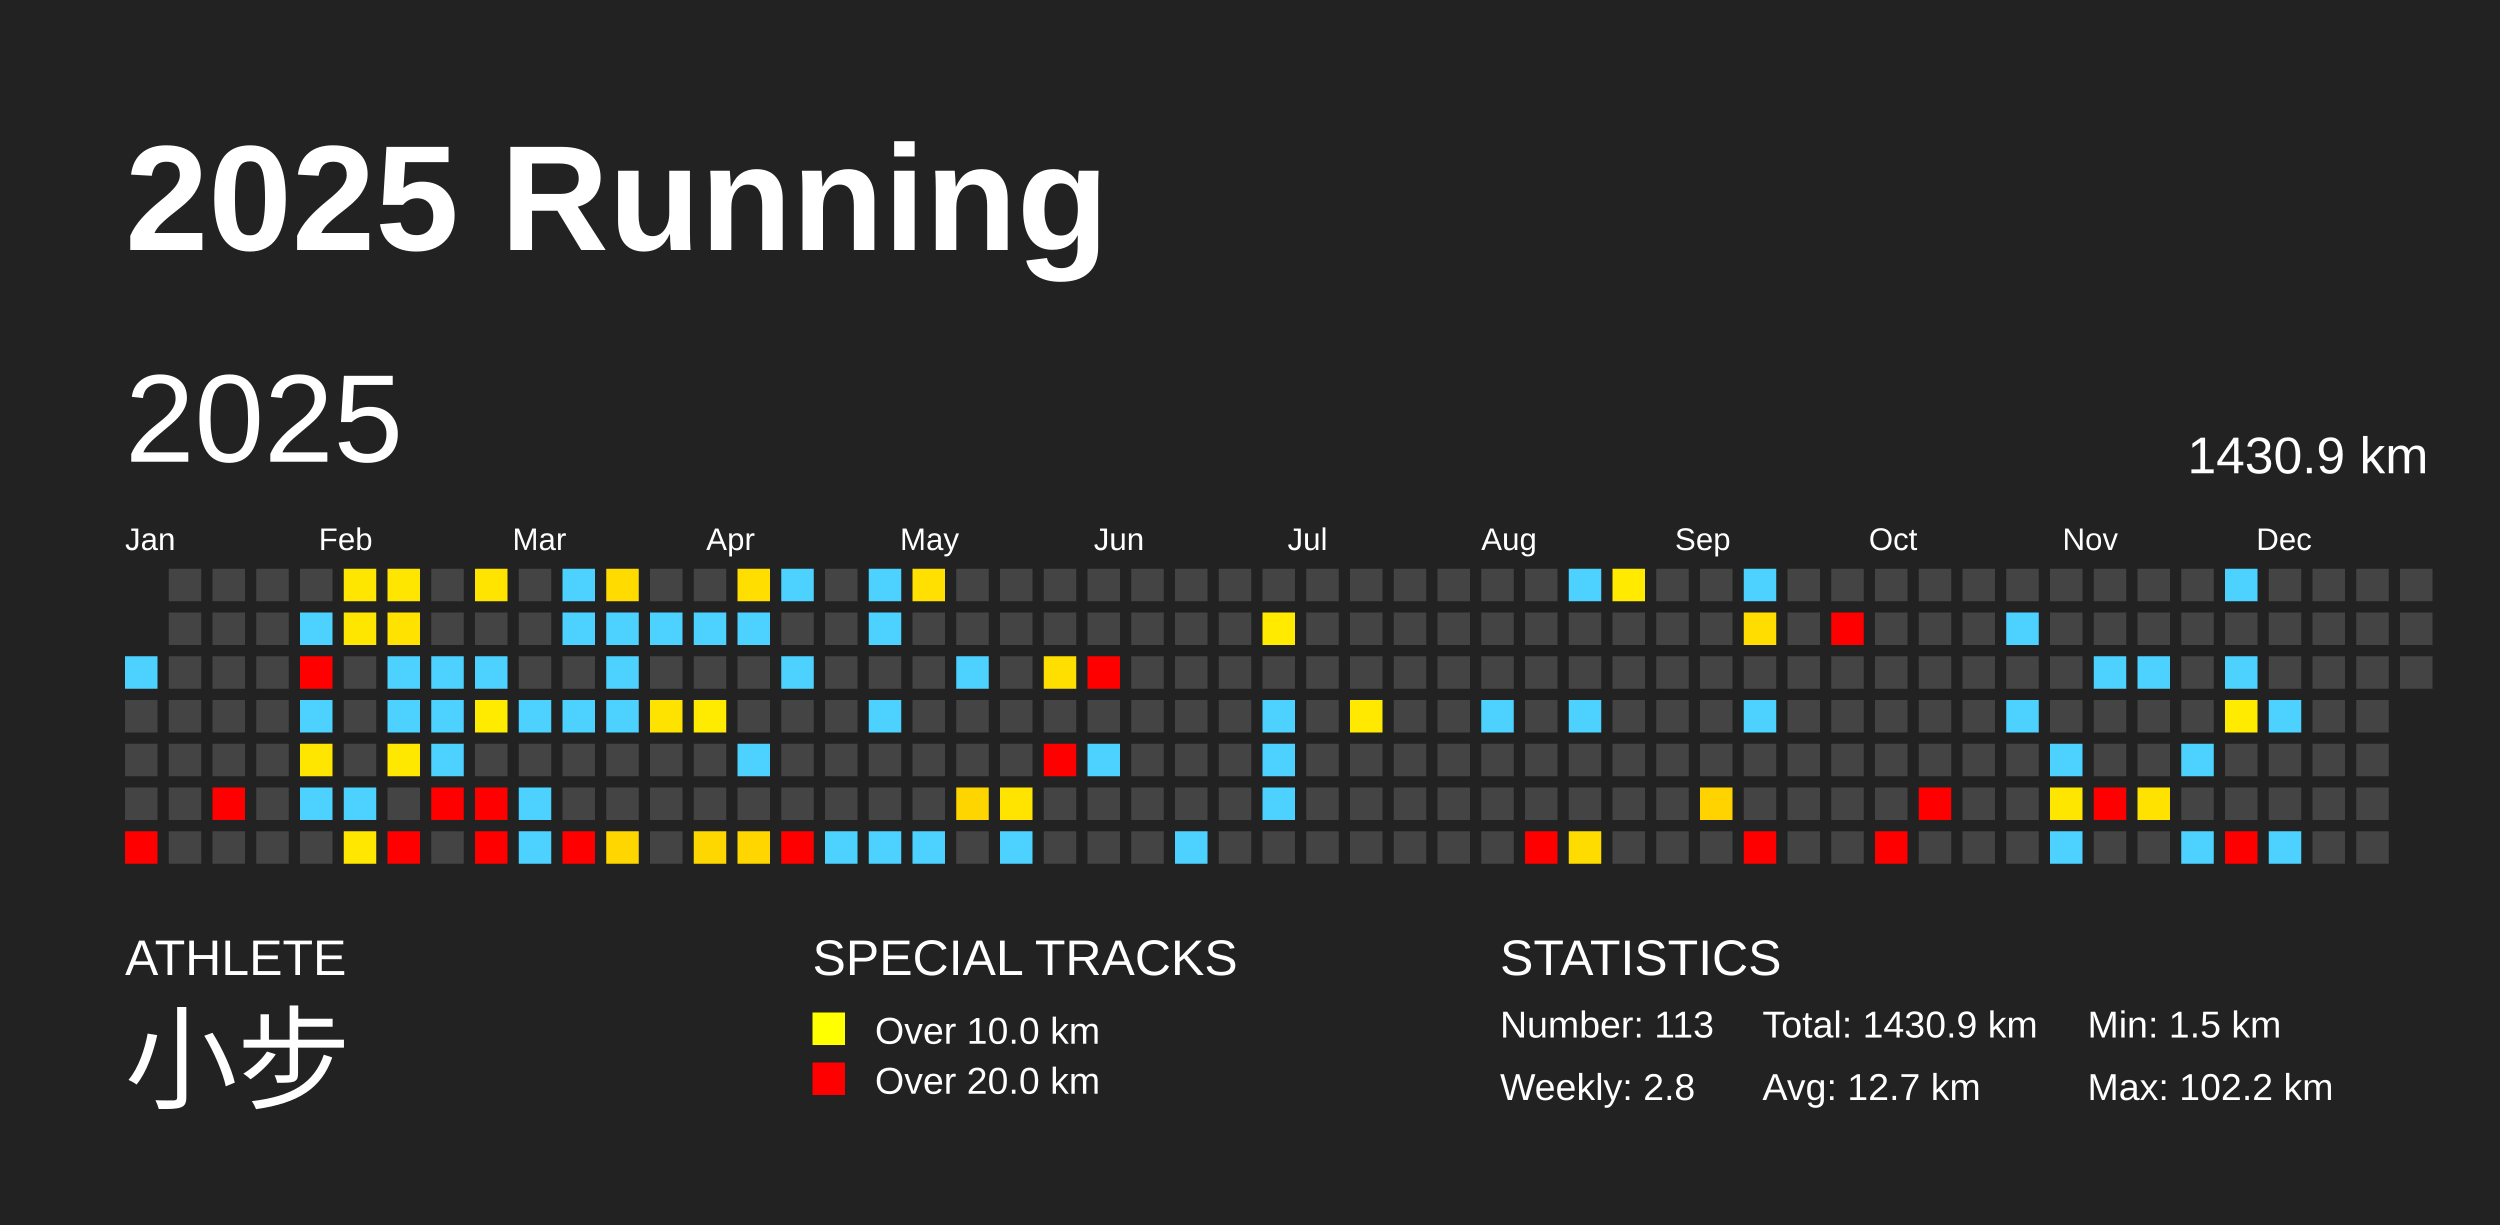
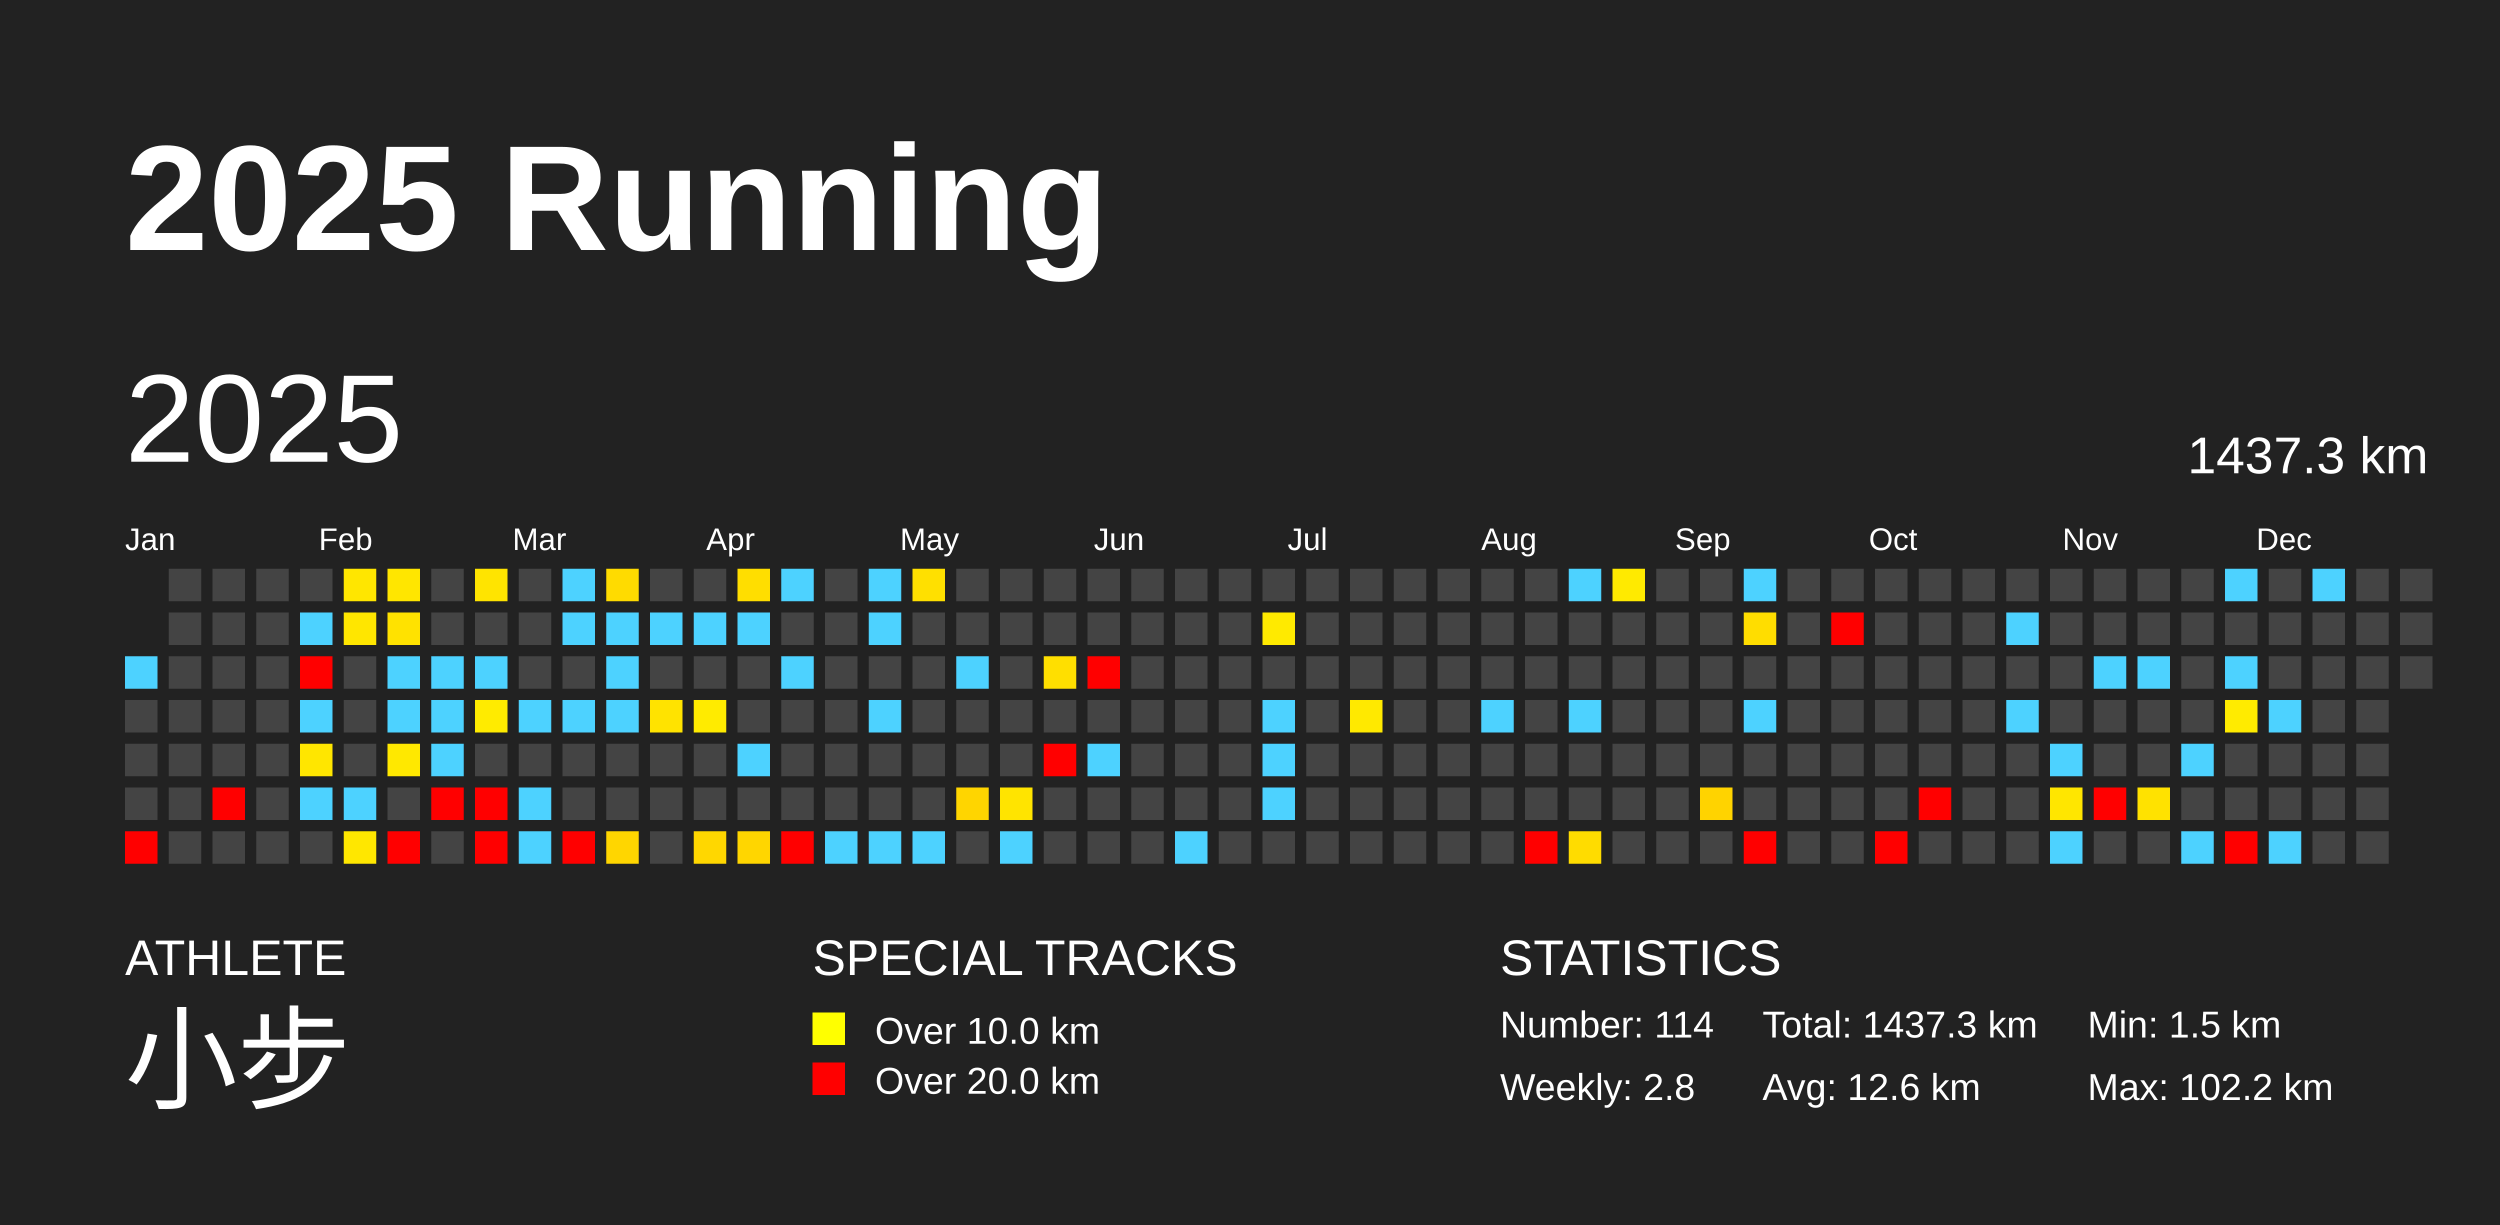
<svg xmlns="http://www.w3.org/2000/svg" baseProfile="full" height="98mm" version="1.1" viewBox="0,0,200,98" width="200mm">
  <defs />
  <rect fill="#222222" height="98" width="200" x="0" y="0" />
  <text fill="#FFFFFF" style="font-size:12px; font-family:Arial; font-weight:bold;" x="10" y="20">2025 Running</text>
  <text fill="#FFFFFF" style="font-size:4px; font-family:Arial" x="10" y="78">ATHLETE</text>
  <text fill="#FFFFFF" style="font-size:9px; font-family:Arial" x="10" y="88">小步</text>
  <text fill="#FFFFFF" style="font-size:4px; font-family:Arial" x="65" y="78">SPECIAL TRACKS</text>
  <rect fill="yellow" height="2.6" width="2.6" x="65" y="81" />
  <text fill="#FFFFFF" style="font-size:3px; font-family:Arial" x="70" y="83.5">Over 10.0 km</text>
  <rect fill="red" height="2.6" width="2.6" x="65" y="85" />
  <text fill="#FFFFFF" style="font-size:3px; font-family:Arial" x="70" y="87.5">Over 20.0 km</text>
  <text fill="#FFFFFF" style="font-size:4px; font-family:Arial" x="120" y="78">STATISTICS</text>
-   <text fill="#FFFFFF" style="font-size:3px; font-family:Arial" x="120" y="83">Number: 113</text>
+   <text fill="#FFFFFF" style="font-size:3px; font-family:Arial" x="120" y="83">Number: 114</text>
  <text fill="#FFFFFF" style="font-size:3px; font-family:Arial" x="120" y="88">Weekly: 2.8</text>
-   <text fill="#FFFFFF" style="font-size:3px; font-family:Arial" x="141" y="83">Total: 1430.9 km</text>
-   <text fill="#FFFFFF" style="font-size:3px; font-family:Arial" x="141" y="88">Avg: 12.7 km</text>
+   <text fill="#FFFFFF" style="font-size:3px; font-family:Arial" x="141" y="83">Total: 1437.3 km</text>
+   <text fill="#FFFFFF" style="font-size:3px; font-family:Arial" x="141" y="88">Avg: 12.6 km</text>
  <text fill="#FFFFFF" style="font-size:3px; font-family:Arial" x="167" y="83">Min: 1.5 km</text>
  <text fill="#FFFFFF" style="font-size:3px; font-family:Arial" x="167" y="88">Max: 102.2 km</text>
  <text dominant-baseline="hanging" fill="#FFFFFF" style="font-size:10.0px; font-family:Arial;" x="10" y="30">2025</text>
-   <text dominant-baseline="hanging" fill="#FFFFFF" style="font-size:4.125px; font-family:Arial;" x="175" y="35">1430.9 km</text>
+   <text dominant-baseline="hanging" fill="#FFFFFF" style="font-size:4.125px; font-family:Arial;" x="175" y="35">1437.3 km</text>
  <text fill="#FFFFFF" style="font-size:2.5px; font-family:Arial" x="10.0" y="44">Jan</text>
  <text fill="#FFFFFF" style="font-size:2.5px; font-family:Arial" x="25.5" y="44">Feb</text>
  <text fill="#FFFFFF" style="font-size:2.5px; font-family:Arial" x="41.0" y="44">Mar</text>
  <text fill="#FFFFFF" style="font-size:2.5px; font-family:Arial" x="56.5" y="44">Apr</text>
  <text fill="#FFFFFF" style="font-size:2.5px; font-family:Arial" x="72.0" y="44">May</text>
  <text fill="#FFFFFF" style="font-size:2.5px; font-family:Arial" x="87.5" y="44">Jun</text>
  <text fill="#FFFFFF" style="font-size:2.5px; font-family:Arial" x="103.0" y="44">Jul</text>
  <text fill="#FFFFFF" style="font-size:2.5px; font-family:Arial" x="118.5" y="44">Aug</text>
  <text fill="#FFFFFF" style="font-size:2.5px; font-family:Arial" x="134.0" y="44">Sep</text>
  <text fill="#FFFFFF" style="font-size:2.5px; font-family:Arial" x="149.5" y="44">Oct</text>
  <text fill="#FFFFFF" style="font-size:2.5px; font-family:Arial" x="165.0" y="44">Nov</text>
  <text fill="#FFFFFF" style="font-size:2.5px; font-family:Arial" x="180.5" y="44">Dec</text>
  <rect fill="#4dd2ff" height="2.6" width="2.6" x="10.0" y="52.5" />
  <rect fill="#444444" height="2.6" width="2.6" x="10.0" y="56.0" />
  <rect fill="#444444" height="2.6" width="2.6" x="10.0" y="59.5" />
  <rect fill="#444444" height="2.6" width="2.6" x="10.0" y="63.0" />
  <rect fill="red" height="2.6" width="2.6" x="10.0" y="66.5" />
  <rect fill="#444444" height="2.6" width="2.6" x="13.5" y="45.5" />
  <rect fill="#444444" height="2.6" width="2.6" x="13.5" y="49.0" />
  <rect fill="#444444" height="2.6" width="2.6" x="13.5" y="52.5" />
  <rect fill="#444444" height="2.6" width="2.6" x="13.5" y="56.0" />
  <rect fill="#444444" height="2.6" width="2.6" x="13.5" y="59.5" />
  <rect fill="#444444" height="2.6" width="2.6" x="13.5" y="63.0" />
  <rect fill="#444444" height="2.6" width="2.6" x="13.5" y="66.5" />
  <rect fill="#444444" height="2.6" width="2.6" x="17.0" y="45.5" />
  <rect fill="#444444" height="2.6" width="2.6" x="17.0" y="49.0" />
  <rect fill="#444444" height="2.6" width="2.6" x="17.0" y="52.5" />
  <rect fill="#444444" height="2.6" width="2.6" x="17.0" y="56.0" />
  <rect fill="#444444" height="2.6" width="2.6" x="17.0" y="59.5" />
  <rect fill="red" height="2.6" width="2.6" x="17.0" y="63.0" />
  <rect fill="#444444" height="2.6" width="2.6" x="17.0" y="66.5" />
  <rect fill="#444444" height="2.6" width="2.6" x="20.5" y="45.5" />
  <rect fill="#444444" height="2.6" width="2.6" x="20.5" y="49.0" />
  <rect fill="#444444" height="2.6" width="2.6" x="20.5" y="52.5" />
  <rect fill="#444444" height="2.6" width="2.6" x="20.5" y="56.0" />
  <rect fill="#444444" height="2.6" width="2.6" x="20.5" y="59.5" />
  <rect fill="#444444" height="2.6" width="2.6" x="20.5" y="63.0" />
  <rect fill="#444444" height="2.6" width="2.6" x="20.5" y="66.5" />
  <rect fill="#444444" height="2.6" width="2.6" x="24.0" y="45.5" />
  <rect fill="#4dd2ff" height="2.6" width="2.6" x="24.0" y="49.0" />
  <rect fill="red" height="2.6" width="2.6" x="24.0" y="52.5" />
  <rect fill="#4dd2ff" height="2.6" width="2.6" x="24.0" y="56.0" />
  <rect fill="#ffe600" height="2.6" width="2.6" x="24.0" y="59.5" />
  <rect fill="#4dd2ff" height="2.6" width="2.6" x="24.0" y="63.0" />
  <rect fill="#444444" height="2.6" width="2.6" x="24.0" y="66.5" />
  <rect fill="#ffe600" height="2.6" width="2.6" x="27.5" y="45.5" />
  <rect fill="#ffe600" height="2.6" width="2.6" x="27.5" y="49.0" />
  <rect fill="#444444" height="2.6" width="2.6" x="27.5" y="52.5" />
  <rect fill="#444444" height="2.6" width="2.6" x="27.5" y="56.0" />
  <rect fill="#444444" height="2.6" width="2.6" x="27.5" y="59.5" />
  <rect fill="#4dd2ff" height="2.6" width="2.6" x="27.5" y="63.0" />
  <rect fill="#ffe700" height="2.6" width="2.6" x="27.5" y="66.5" />
  <rect fill="#ffe600" height="2.6" width="2.6" x="31.0" y="45.5" />
  <rect fill="#ffe200" height="2.6" width="2.6" x="31.0" y="49.0" />
  <rect fill="#4dd2ff" height="2.6" width="2.6" x="31.0" y="52.5" />
  <rect fill="#4dd2ff" height="2.6" width="2.6" x="31.0" y="56.0" />
  <rect fill="#ffe800" height="2.6" width="2.6" x="31.0" y="59.5" />
  <rect fill="#444444" height="2.6" width="2.6" x="31.0" y="63.0" />
  <rect fill="red" height="2.6" width="2.6" x="31.0" y="66.5" />
  <rect fill="#444444" height="2.6" width="2.6" x="34.5" y="45.5" />
  <rect fill="#444444" height="2.6" width="2.6" x="34.5" y="49.0" />
  <rect fill="#4dd2ff" height="2.6" width="2.6" x="34.5" y="52.5" />
  <rect fill="#4dd2ff" height="2.6" width="2.6" x="34.5" y="56.0" />
  <rect fill="#4dd2ff" height="2.6" width="2.6" x="34.5" y="59.5" />
  <rect fill="red" height="2.6" width="2.6" x="34.5" y="63.0" />
  <rect fill="#444444" height="2.6" width="2.6" x="34.5" y="66.5" />
  <rect fill="#ffe400" height="2.6" width="2.6" x="38.0" y="45.5" />
  <rect fill="#444444" height="2.6" width="2.6" x="38.0" y="49.0" />
  <rect fill="#4dd2ff" height="2.6" width="2.6" x="38.0" y="52.5" />
  <rect fill="#ffeb00" height="2.6" width="2.6" x="38.0" y="56.0" />
  <rect fill="#444444" height="2.6" width="2.6" x="38.0" y="59.5" />
  <rect fill="red" height="2.6" width="2.6" x="38.0" y="63.0" />
  <rect fill="red" height="2.6" width="2.6" x="38.0" y="66.5" />
  <rect fill="#444444" height="2.6" width="2.6" x="41.5" y="45.5" />
  <rect fill="#444444" height="2.6" width="2.6" x="41.5" y="49.0" />
  <rect fill="#444444" height="2.6" width="2.6" x="41.5" y="52.5" />
  <rect fill="#4dd2ff" height="2.6" width="2.6" x="41.5" y="56.0" />
  <rect fill="#444444" height="2.6" width="2.6" x="41.5" y="59.5" />
  <rect fill="#4dd2ff" height="2.6" width="2.6" x="41.5" y="63.0" />
  <rect fill="#4dd2ff" height="2.6" width="2.6" x="41.5" y="66.5" />
  <rect fill="#4dd2ff" height="2.6" width="2.6" x="45.0" y="45.5" />
  <rect fill="#4dd2ff" height="2.6" width="2.6" x="45.0" y="49.0" />
  <rect fill="#444444" height="2.6" width="2.6" x="45.0" y="52.5" />
  <rect fill="#4dd2ff" height="2.6" width="2.6" x="45.0" y="56.0" />
  <rect fill="#444444" height="2.6" width="2.6" x="45.0" y="59.5" />
  <rect fill="#444444" height="2.6" width="2.6" x="45.0" y="63.0" />
  <rect fill="red" height="2.6" width="2.6" x="45.0" y="66.5" />
  <rect fill="#ffdb00" height="2.6" width="2.6" x="48.5" y="45.5" />
  <rect fill="#4dd2ff" height="2.6" width="2.6" x="48.5" y="49.0" />
  <rect fill="#4dd2ff" height="2.6" width="2.6" x="48.5" y="52.5" />
  <rect fill="#4dd2ff" height="2.6" width="2.6" x="48.5" y="56.0" />
  <rect fill="#444444" height="2.6" width="2.6" x="48.5" y="59.5" />
  <rect fill="#444444" height="2.6" width="2.6" x="48.5" y="63.0" />
  <rect fill="#ffd600" height="2.6" width="2.6" x="48.5" y="66.5" />
  <rect fill="#444444" height="2.6" width="2.6" x="52.0" y="45.5" />
  <rect fill="#4dd2ff" height="2.6" width="2.6" x="52.0" y="49.0" />
  <rect fill="#444444" height="2.6" width="2.6" x="52.0" y="52.5" />
  <rect fill="#ffe300" height="2.6" width="2.6" x="52.0" y="56.0" />
  <rect fill="#444444" height="2.6" width="2.6" x="52.0" y="59.5" />
  <rect fill="#444444" height="2.6" width="2.6" x="52.0" y="63.0" />
  <rect fill="#444444" height="2.6" width="2.6" x="52.0" y="66.5" />
  <rect fill="#444444" height="2.6" width="2.6" x="55.5" y="45.5" />
  <rect fill="#4dd2ff" height="2.6" width="2.6" x="55.5" y="49.0" />
  <rect fill="#444444" height="2.6" width="2.6" x="55.5" y="52.5" />
  <rect fill="#ffeb00" height="2.6" width="2.6" x="55.5" y="56.0" />
  <rect fill="#444444" height="2.6" width="2.6" x="55.5" y="59.5" />
  <rect fill="#444444" height="2.6" width="2.6" x="55.5" y="63.0" />
  <rect fill="#ffd700" height="2.6" width="2.6" x="55.5" y="66.5" />
  <rect fill="#ffde00" height="2.6" width="2.6" x="59.0" y="45.5" />
  <rect fill="#4dd2ff" height="2.6" width="2.6" x="59.0" y="49.0" />
  <rect fill="#444444" height="2.6" width="2.6" x="59.0" y="52.5" />
  <rect fill="#444444" height="2.6" width="2.6" x="59.0" y="56.0" />
  <rect fill="#4dd2ff" height="2.6" width="2.6" x="59.0" y="59.5" />
  <rect fill="#444444" height="2.6" width="2.6" x="59.0" y="63.0" />
  <rect fill="#ffd600" height="2.6" width="2.6" x="59.0" y="66.5" />
  <rect fill="#4dd2ff" height="2.6" width="2.6" x="62.5" y="45.5" />
  <rect fill="#444444" height="2.6" width="2.6" x="62.5" y="49.0" />
  <rect fill="#4dd2ff" height="2.6" width="2.6" x="62.5" y="52.5" />
  <rect fill="#444444" height="2.6" width="2.6" x="62.5" y="56.0" />
  <rect fill="#444444" height="2.6" width="2.6" x="62.5" y="59.5" />
  <rect fill="#444444" height="2.6" width="2.6" x="62.5" y="63.0" />
  <rect fill="red" height="2.6" width="2.6" x="62.5" y="66.5" />
  <rect fill="#444444" height="2.6" width="2.6" x="66.0" y="45.5" />
  <rect fill="#444444" height="2.6" width="2.6" x="66.0" y="49.0" />
  <rect fill="#444444" height="2.6" width="2.6" x="66.0" y="52.5" />
  <rect fill="#444444" height="2.6" width="2.6" x="66.0" y="56.0" />
  <rect fill="#444444" height="2.6" width="2.6" x="66.0" y="59.5" />
  <rect fill="#444444" height="2.6" width="2.6" x="66.0" y="63.0" />
  <rect fill="#4dd2ff" height="2.6" width="2.6" x="66.0" y="66.5" />
  <rect fill="#4dd2ff" height="2.6" width="2.6" x="69.5" y="45.5" />
  <rect fill="#4dd2ff" height="2.6" width="2.6" x="69.5" y="49.0" />
  <rect fill="#444444" height="2.6" width="2.6" x="69.5" y="52.5" />
  <rect fill="#4dd2ff" height="2.6" width="2.6" x="69.5" y="56.0" />
  <rect fill="#444444" height="2.6" width="2.6" x="69.5" y="59.5" />
  <rect fill="#444444" height="2.6" width="2.6" x="69.5" y="63.0" />
  <rect fill="#4dd2ff" height="2.6" width="2.6" x="69.5" y="66.5" />
  <rect fill="#ffe000" height="2.6" width="2.6" x="73.0" y="45.5" />
  <rect fill="#444444" height="2.6" width="2.6" x="73.0" y="49.0" />
  <rect fill="#444444" height="2.6" width="2.6" x="73.0" y="52.5" />
  <rect fill="#444444" height="2.6" width="2.6" x="73.0" y="56.0" />
  <rect fill="#444444" height="2.6" width="2.6" x="73.0" y="59.5" />
  <rect fill="#444444" height="2.6" width="2.6" x="73.0" y="63.0" />
  <rect fill="#4dd2ff" height="2.6" width="2.6" x="73.0" y="66.5" />
  <rect fill="#444444" height="2.6" width="2.6" x="76.5" y="45.5" />
  <rect fill="#444444" height="2.6" width="2.6" x="76.5" y="49.0" />
  <rect fill="#4dd2ff" height="2.6" width="2.6" x="76.5" y="52.5" />
  <rect fill="#444444" height="2.6" width="2.6" x="76.5" y="56.0" />
  <rect fill="#444444" height="2.6" width="2.6" x="76.5" y="59.5" />
  <rect fill="#ffd500" height="2.6" width="2.6" x="76.5" y="63.0" />
  <rect fill="#444444" height="2.6" width="2.6" x="76.5" y="66.5" />
  <rect fill="#444444" height="2.6" width="2.6" x="80.0" y="45.5" />
  <rect fill="#444444" height="2.6" width="2.6" x="80.0" y="49.0" />
  <rect fill="#444444" height="2.6" width="2.6" x="80.0" y="52.5" />
  <rect fill="#444444" height="2.6" width="2.6" x="80.0" y="56.0" />
  <rect fill="#444444" height="2.6" width="2.6" x="80.0" y="59.5" />
  <rect fill="#ffe400" height="2.6" width="2.6" x="80.0" y="63.0" />
  <rect fill="#4dd2ff" height="2.6" width="2.6" x="80.0" y="66.5" />
  <rect fill="#444444" height="2.6" width="2.6" x="83.5" y="45.5" />
  <rect fill="#444444" height="2.6" width="2.6" x="83.5" y="49.0" />
  <rect fill="#ffdf00" height="2.6" width="2.6" x="83.5" y="52.5" />
  <rect fill="#444444" height="2.6" width="2.6" x="83.5" y="56.0" />
  <rect fill="red" height="2.6" width="2.6" x="83.5" y="59.5" />
  <rect fill="#444444" height="2.6" width="2.6" x="83.5" y="63.0" />
  <rect fill="#444444" height="2.6" width="2.6" x="83.5" y="66.5" />
  <rect fill="#444444" height="2.6" width="2.6" x="87.0" y="45.5" />
  <rect fill="#444444" height="2.6" width="2.6" x="87.0" y="49.0" />
  <rect fill="red" height="2.6" width="2.6" x="87.0" y="52.5" />
  <rect fill="#444444" height="2.6" width="2.6" x="87.0" y="56.0" />
  <rect fill="#4dd2ff" height="2.6" width="2.6" x="87.0" y="59.5" />
  <rect fill="#444444" height="2.6" width="2.6" x="87.0" y="63.0" />
  <rect fill="#444444" height="2.6" width="2.6" x="87.0" y="66.5" />
  <rect fill="#444444" height="2.6" width="2.6" x="90.5" y="45.5" />
  <rect fill="#444444" height="2.6" width="2.6" x="90.5" y="49.0" />
  <rect fill="#444444" height="2.6" width="2.6" x="90.5" y="52.5" />
  <rect fill="#444444" height="2.6" width="2.6" x="90.5" y="56.0" />
  <rect fill="#444444" height="2.6" width="2.6" x="90.5" y="59.5" />
  <rect fill="#444444" height="2.6" width="2.6" x="90.5" y="63.0" />
  <rect fill="#444444" height="2.6" width="2.6" x="90.5" y="66.5" />
  <rect fill="#444444" height="2.6" width="2.6" x="94.0" y="45.5" />
  <rect fill="#444444" height="2.6" width="2.6" x="94.0" y="49.0" />
  <rect fill="#444444" height="2.6" width="2.6" x="94.0" y="52.5" />
  <rect fill="#444444" height="2.6" width="2.6" x="94.0" y="56.0" />
  <rect fill="#444444" height="2.6" width="2.6" x="94.0" y="59.5" />
  <rect fill="#444444" height="2.6" width="2.6" x="94.0" y="63.0" />
  <rect fill="#4dd2ff" height="2.6" width="2.6" x="94.0" y="66.5" />
  <rect fill="#444444" height="2.6" width="2.6" x="97.5" y="45.5" />
  <rect fill="#444444" height="2.6" width="2.6" x="97.5" y="49.0" />
  <rect fill="#444444" height="2.6" width="2.6" x="97.5" y="52.5" />
  <rect fill="#444444" height="2.6" width="2.6" x="97.5" y="56.0" />
  <rect fill="#444444" height="2.6" width="2.6" x="97.5" y="59.5" />
  <rect fill="#444444" height="2.6" width="2.6" x="97.5" y="63.0" />
  <rect fill="#444444" height="2.6" width="2.6" x="97.5" y="66.5" />
  <rect fill="#444444" height="2.6" width="2.6" x="101.0" y="45.5" />
  <rect fill="#ffea00" height="2.6" width="2.6" x="101.0" y="49.0" />
  <rect fill="#444444" height="2.6" width="2.6" x="101.0" y="52.5" />
  <rect fill="#4dd2ff" height="2.6" width="2.6" x="101.0" y="56.0" />
  <rect fill="#4dd2ff" height="2.6" width="2.6" x="101.0" y="59.5" />
  <rect fill="#4dd2ff" height="2.6" width="2.6" x="101.0" y="63.0" />
  <rect fill="#444444" height="2.6" width="2.6" x="101.0" y="66.5" />
  <rect fill="#444444" height="2.6" width="2.6" x="104.5" y="45.5" />
  <rect fill="#444444" height="2.6" width="2.6" x="104.5" y="49.0" />
  <rect fill="#444444" height="2.6" width="2.6" x="104.5" y="52.5" />
  <rect fill="#444444" height="2.6" width="2.6" x="104.5" y="56.0" />
  <rect fill="#444444" height="2.6" width="2.6" x="104.5" y="59.5" />
  <rect fill="#444444" height="2.6" width="2.6" x="104.5" y="63.0" />
  <rect fill="#444444" height="2.6" width="2.6" x="104.5" y="66.5" />
  <rect fill="#444444" height="2.6" width="2.6" x="108.0" y="45.5" />
  <rect fill="#444444" height="2.6" width="2.6" x="108.0" y="49.0" />
  <rect fill="#444444" height="2.6" width="2.6" x="108.0" y="52.5" />
  <rect fill="#ffe900" height="2.6" width="2.6" x="108.0" y="56.0" />
  <rect fill="#444444" height="2.6" width="2.6" x="108.0" y="59.5" />
  <rect fill="#444444" height="2.6" width="2.6" x="108.0" y="63.0" />
  <rect fill="#444444" height="2.6" width="2.6" x="108.0" y="66.5" />
  <rect fill="#444444" height="2.6" width="2.6" x="111.5" y="45.5" />
  <rect fill="#444444" height="2.6" width="2.6" x="111.5" y="49.0" />
  <rect fill="#444444" height="2.6" width="2.6" x="111.5" y="52.5" />
  <rect fill="#444444" height="2.6" width="2.6" x="111.5" y="56.0" />
  <rect fill="#444444" height="2.6" width="2.6" x="111.5" y="59.5" />
  <rect fill="#444444" height="2.6" width="2.6" x="111.5" y="63.0" />
  <rect fill="#444444" height="2.6" width="2.6" x="111.5" y="66.5" />
  <rect fill="#444444" height="2.6" width="2.6" x="115.0" y="45.5" />
  <rect fill="#444444" height="2.6" width="2.6" x="115.0" y="49.0" />
  <rect fill="#444444" height="2.6" width="2.6" x="115.0" y="52.5" />
  <rect fill="#444444" height="2.6" width="2.6" x="115.0" y="56.0" />
  <rect fill="#444444" height="2.6" width="2.6" x="115.0" y="59.5" />
  <rect fill="#444444" height="2.6" width="2.6" x="115.0" y="63.0" />
  <rect fill="#444444" height="2.6" width="2.6" x="115.0" y="66.5" />
  <rect fill="#444444" height="2.6" width="2.6" x="118.5" y="45.5" />
  <rect fill="#444444" height="2.6" width="2.6" x="118.5" y="49.0" />
  <rect fill="#444444" height="2.6" width="2.6" x="118.5" y="52.5" />
  <rect fill="#4dd2ff" height="2.6" width="2.6" x="118.5" y="56.0" />
  <rect fill="#444444" height="2.6" width="2.6" x="118.5" y="59.5" />
  <rect fill="#444444" height="2.6" width="2.6" x="118.5" y="63.0" />
  <rect fill="#444444" height="2.6" width="2.6" x="118.5" y="66.5" />
  <rect fill="#444444" height="2.6" width="2.6" x="122.0" y="45.5" />
  <rect fill="#444444" height="2.6" width="2.6" x="122.0" y="49.0" />
  <rect fill="#444444" height="2.6" width="2.6" x="122.0" y="52.5" />
  <rect fill="#444444" height="2.6" width="2.6" x="122.0" y="56.0" />
  <rect fill="#444444" height="2.6" width="2.6" x="122.0" y="59.5" />
  <rect fill="#444444" height="2.6" width="2.6" x="122.0" y="63.0" />
  <rect fill="red" height="2.6" width="2.6" x="122.0" y="66.5" />
  <rect fill="#4dd2ff" height="2.6" width="2.6" x="125.5" y="45.5" />
  <rect fill="#444444" height="2.6" width="2.6" x="125.5" y="49.0" />
  <rect fill="#444444" height="2.6" width="2.6" x="125.5" y="52.5" />
  <rect fill="#4dd2ff" height="2.6" width="2.6" x="125.5" y="56.0" />
  <rect fill="#444444" height="2.6" width="2.6" x="125.5" y="59.5" />
  <rect fill="#444444" height="2.6" width="2.6" x="125.5" y="63.0" />
  <rect fill="#ffdc00" height="2.6" width="2.6" x="125.5" y="66.5" />
  <rect fill="#ffea00" height="2.6" width="2.6" x="129.0" y="45.5" />
  <rect fill="#444444" height="2.6" width="2.6" x="129.0" y="49.0" />
  <rect fill="#444444" height="2.6" width="2.6" x="129.0" y="52.5" />
  <rect fill="#444444" height="2.6" width="2.6" x="129.0" y="56.0" />
  <rect fill="#444444" height="2.6" width="2.6" x="129.0" y="59.5" />
  <rect fill="#444444" height="2.6" width="2.6" x="129.0" y="63.0" />
  <rect fill="#444444" height="2.6" width="2.6" x="129.0" y="66.5" />
  <rect fill="#444444" height="2.6" width="2.6" x="132.5" y="45.5" />
  <rect fill="#444444" height="2.6" width="2.6" x="132.5" y="49.0" />
  <rect fill="#444444" height="2.6" width="2.6" x="132.5" y="52.5" />
  <rect fill="#444444" height="2.6" width="2.6" x="132.5" y="56.0" />
  <rect fill="#444444" height="2.6" width="2.6" x="132.5" y="59.5" />
  <rect fill="#444444" height="2.6" width="2.6" x="132.5" y="63.0" />
  <rect fill="#444444" height="2.6" width="2.6" x="132.5" y="66.5" />
  <rect fill="#444444" height="2.6" width="2.6" x="136.0" y="45.5" />
  <rect fill="#444444" height="2.6" width="2.6" x="136.0" y="49.0" />
  <rect fill="#444444" height="2.6" width="2.6" x="136.0" y="52.5" />
  <rect fill="#444444" height="2.6" width="2.6" x="136.0" y="56.0" />
  <rect fill="#444444" height="2.6" width="2.6" x="136.0" y="59.5" />
  <rect fill="#ffd300" height="2.6" width="2.6" x="136.0" y="63.0" />
  <rect fill="#444444" height="2.6" width="2.6" x="136.0" y="66.5" />
  <rect fill="#4dd2ff" height="2.6" width="2.6" x="139.5" y="45.5" />
  <rect fill="#ffdd00" height="2.6" width="2.6" x="139.5" y="49.0" />
  <rect fill="#444444" height="2.6" width="2.6" x="139.5" y="52.5" />
  <rect fill="#4dd2ff" height="2.6" width="2.6" x="139.5" y="56.0" />
  <rect fill="#444444" height="2.6" width="2.6" x="139.5" y="59.5" />
  <rect fill="#444444" height="2.6" width="2.6" x="139.5" y="63.0" />
  <rect fill="red" height="2.6" width="2.6" x="139.5" y="66.5" />
  <rect fill="#444444" height="2.6" width="2.6" x="143.0" y="45.5" />
  <rect fill="#444444" height="2.6" width="2.6" x="143.0" y="49.0" />
  <rect fill="#444444" height="2.6" width="2.6" x="143.0" y="52.5" />
  <rect fill="#444444" height="2.6" width="2.6" x="143.0" y="56.0" />
  <rect fill="#444444" height="2.6" width="2.6" x="143.0" y="59.5" />
  <rect fill="#444444" height="2.6" width="2.6" x="143.0" y="63.0" />
  <rect fill="#444444" height="2.6" width="2.6" x="143.0" y="66.5" />
  <rect fill="#444444" height="2.6" width="2.6" x="146.5" y="45.5" />
  <rect fill="red" height="2.6" width="2.6" x="146.5" y="49.0" />
  <rect fill="#444444" height="2.6" width="2.6" x="146.5" y="52.5" />
  <rect fill="#444444" height="2.6" width="2.6" x="146.5" y="56.0" />
  <rect fill="#444444" height="2.6" width="2.6" x="146.5" y="59.5" />
  <rect fill="#444444" height="2.6" width="2.6" x="146.5" y="63.0" />
  <rect fill="#444444" height="2.6" width="2.6" x="146.5" y="66.5" />
  <rect fill="#444444" height="2.6" width="2.6" x="150.0" y="45.5" />
  <rect fill="#444444" height="2.6" width="2.6" x="150.0" y="49.0" />
  <rect fill="#444444" height="2.6" width="2.6" x="150.0" y="52.5" />
  <rect fill="#444444" height="2.6" width="2.6" x="150.0" y="56.0" />
  <rect fill="#444444" height="2.6" width="2.6" x="150.0" y="59.5" />
  <rect fill="#444444" height="2.6" width="2.6" x="150.0" y="63.0" />
  <rect fill="red" height="2.6" width="2.6" x="150.0" y="66.5" />
  <rect fill="#444444" height="2.6" width="2.6" x="153.5" y="45.5" />
  <rect fill="#444444" height="2.6" width="2.6" x="153.5" y="49.0" />
  <rect fill="#444444" height="2.6" width="2.6" x="153.5" y="52.5" />
  <rect fill="#444444" height="2.6" width="2.6" x="153.5" y="56.0" />
  <rect fill="#444444" height="2.6" width="2.6" x="153.5" y="59.5" />
  <rect fill="red" height="2.6" width="2.6" x="153.5" y="63.0" />
  <rect fill="#444444" height="2.6" width="2.6" x="153.5" y="66.5" />
  <rect fill="#444444" height="2.6" width="2.6" x="157.0" y="45.5" />
  <rect fill="#444444" height="2.6" width="2.6" x="157.0" y="49.0" />
  <rect fill="#444444" height="2.6" width="2.6" x="157.0" y="52.5" />
  <rect fill="#444444" height="2.6" width="2.6" x="157.0" y="56.0" />
  <rect fill="#444444" height="2.6" width="2.6" x="157.0" y="59.5" />
  <rect fill="#444444" height="2.6" width="2.6" x="157.0" y="63.0" />
  <rect fill="#444444" height="2.6" width="2.6" x="157.0" y="66.5" />
  <rect fill="#444444" height="2.6" width="2.6" x="160.5" y="45.5" />
  <rect fill="#4dd2ff" height="2.6" width="2.6" x="160.5" y="49.0" />
  <rect fill="#444444" height="2.6" width="2.6" x="160.5" y="52.5" />
  <rect fill="#4dd2ff" height="2.6" width="2.6" x="160.5" y="56.0" />
  <rect fill="#444444" height="2.6" width="2.6" x="160.5" y="59.5" />
  <rect fill="#444444" height="2.6" width="2.6" x="160.5" y="63.0" />
  <rect fill="#444444" height="2.6" width="2.6" x="160.5" y="66.5" />
  <rect fill="#444444" height="2.6" width="2.6" x="164.0" y="45.5" />
  <rect fill="#444444" height="2.6" width="2.6" x="164.0" y="49.0" />
  <rect fill="#444444" height="2.6" width="2.6" x="164.0" y="52.5" />
  <rect fill="#444444" height="2.6" width="2.6" x="164.0" y="56.0" />
  <rect fill="#4dd2ff" height="2.6" width="2.6" x="164.0" y="59.5" />
  <rect fill="#ffe600" height="2.6" width="2.6" x="164.0" y="63.0" />
  <rect fill="#4dd2ff" height="2.6" width="2.6" x="164.0" y="66.5" />
  <rect fill="#444444" height="2.6" width="2.6" x="167.5" y="45.5" />
  <rect fill="#444444" height="2.6" width="2.6" x="167.5" y="49.0" />
  <rect fill="#4dd2ff" height="2.6" width="2.6" x="167.5" y="52.5" />
  <rect fill="#444444" height="2.6" width="2.6" x="167.5" y="56.0" />
  <rect fill="#444444" height="2.6" width="2.6" x="167.5" y="59.5" />
  <rect fill="red" height="2.6" width="2.6" x="167.5" y="63.0" />
  <rect fill="#444444" height="2.6" width="2.6" x="167.5" y="66.5" />
  <rect fill="#444444" height="2.6" width="2.6" x="171.0" y="45.5" />
  <rect fill="#444444" height="2.6" width="2.6" x="171.0" y="49.0" />
  <rect fill="#4dd2ff" height="2.6" width="2.6" x="171.0" y="52.5" />
  <rect fill="#444444" height="2.6" width="2.6" x="171.0" y="56.0" />
  <rect fill="#444444" height="2.6" width="2.6" x="171.0" y="59.5" />
  <rect fill="#ffe200" height="2.6" width="2.6" x="171.0" y="63.0" />
  <rect fill="#444444" height="2.6" width="2.6" x="171.0" y="66.5" />
  <rect fill="#444444" height="2.6" width="2.6" x="174.5" y="45.5" />
  <rect fill="#444444" height="2.6" width="2.6" x="174.5" y="49.0" />
  <rect fill="#444444" height="2.6" width="2.6" x="174.5" y="52.5" />
  <rect fill="#444444" height="2.6" width="2.6" x="174.5" y="56.0" />
  <rect fill="#4dd2ff" height="2.6" width="2.6" x="174.5" y="59.5" />
  <rect fill="#444444" height="2.6" width="2.6" x="174.5" y="63.0" />
  <rect fill="#4dd2ff" height="2.6" width="2.6" x="174.5" y="66.5" />
  <rect fill="#4dd2ff" height="2.6" width="2.6" x="178.0" y="45.5" />
  <rect fill="#444444" height="2.6" width="2.6" x="178.0" y="49.0" />
  <rect fill="#4dd2ff" height="2.6" width="2.6" x="178.0" y="52.5" />
  <rect fill="#ffeb00" height="2.6" width="2.6" x="178.0" y="56.0" />
  <rect fill="#444444" height="2.6" width="2.6" x="178.0" y="59.5" />
  <rect fill="#444444" height="2.6" width="2.6" x="178.0" y="63.0" />
  <rect fill="red" height="2.6" width="2.6" x="178.0" y="66.5" />
  <rect fill="#444444" height="2.6" width="2.6" x="181.5" y="45.5" />
  <rect fill="#444444" height="2.6" width="2.6" x="181.5" y="49.0" />
  <rect fill="#444444" height="2.6" width="2.6" x="181.5" y="52.5" />
  <rect fill="#4dd2ff" height="2.6" width="2.6" x="181.5" y="56.0" />
  <rect fill="#444444" height="2.6" width="2.6" x="181.5" y="59.5" />
  <rect fill="#444444" height="2.6" width="2.6" x="181.5" y="63.0" />
  <rect fill="#4dd2ff" height="2.6" width="2.6" x="181.5" y="66.5" />
-   <rect fill="#444444" height="2.6" width="2.6" x="185.0" y="45.5" />
+   <rect fill="#4dd2ff" height="2.6" width="2.6" x="185.0" y="45.5" />
  <rect fill="#444444" height="2.6" width="2.6" x="185.0" y="49.0" />
  <rect fill="#444444" height="2.6" width="2.6" x="185.0" y="52.5" />
  <rect fill="#444444" height="2.6" width="2.6" x="185.0" y="56.0" />
  <rect fill="#444444" height="2.6" width="2.6" x="185.0" y="59.5" />
  <rect fill="#444444" height="2.6" width="2.6" x="185.0" y="63.0" />
  <rect fill="#444444" height="2.6" width="2.6" x="185.0" y="66.5" />
  <rect fill="#444444" height="2.6" width="2.6" x="188.5" y="45.5" />
  <rect fill="#444444" height="2.6" width="2.6" x="188.5" y="49.0" />
  <rect fill="#444444" height="2.6" width="2.6" x="188.5" y="52.5" />
  <rect fill="#444444" height="2.6" width="2.6" x="188.5" y="56.0" />
  <rect fill="#444444" height="2.6" width="2.6" x="188.5" y="59.5" />
  <rect fill="#444444" height="2.6" width="2.6" x="188.5" y="63.0" />
  <rect fill="#444444" height="2.6" width="2.6" x="188.5" y="66.5" />
  <rect fill="#444444" height="2.6" width="2.6" x="192.0" y="45.5" />
  <rect fill="#444444" height="2.6" width="2.6" x="192.0" y="49.0" />
  <rect fill="#444444" height="2.6" width="2.6" x="192.0" y="52.5" />
</svg>
